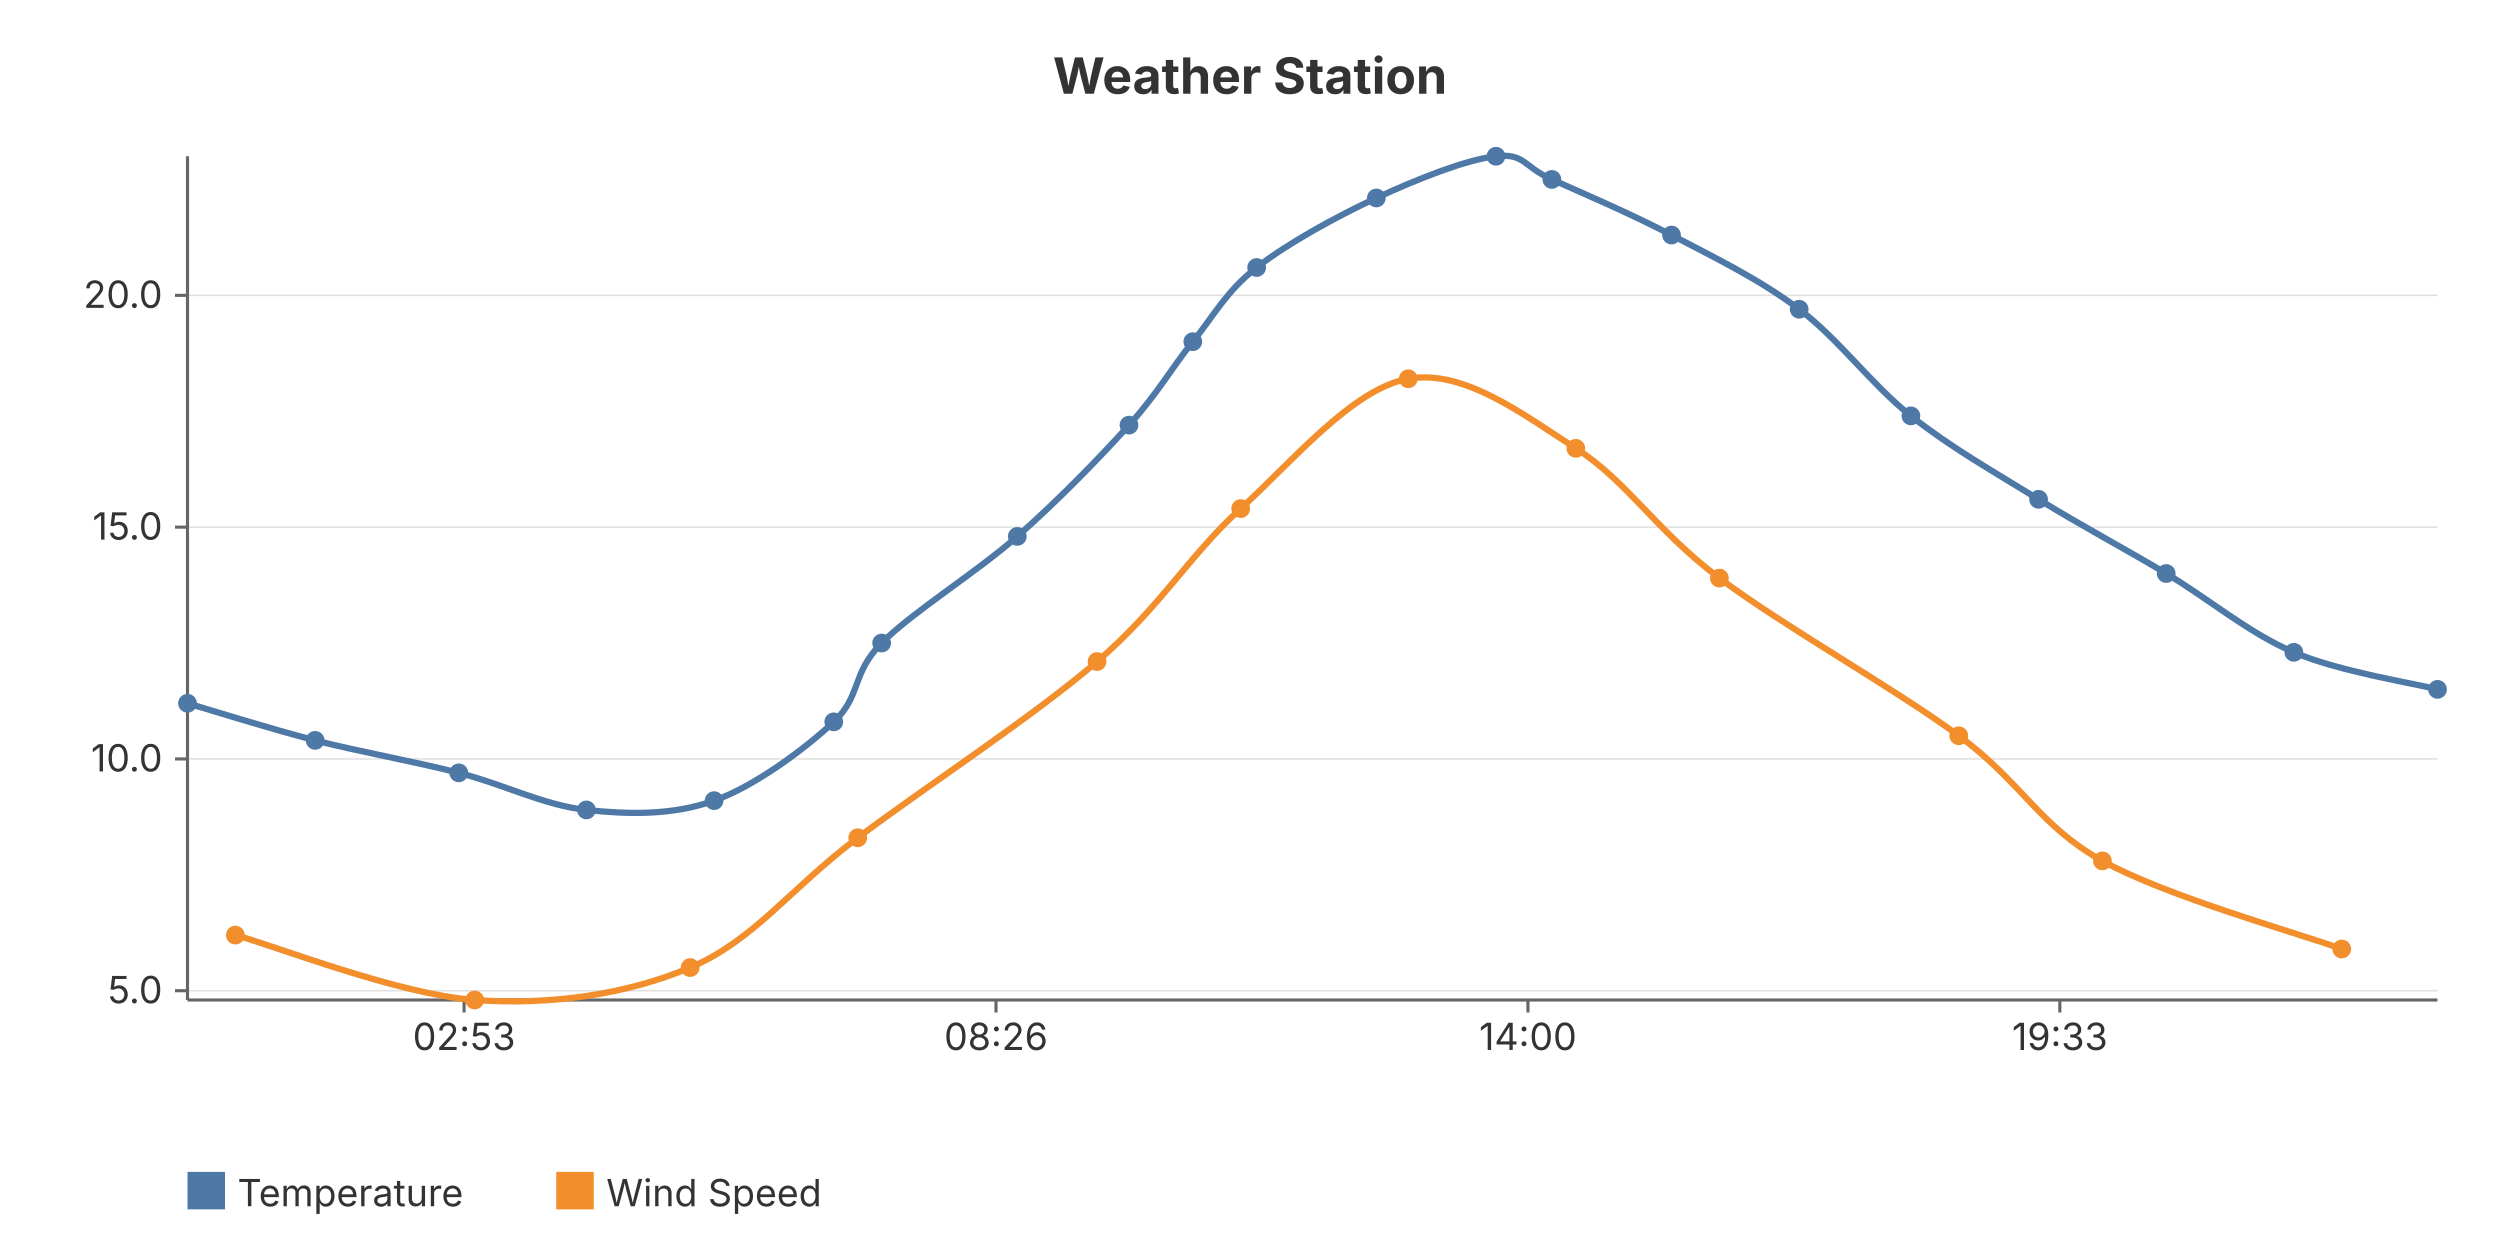
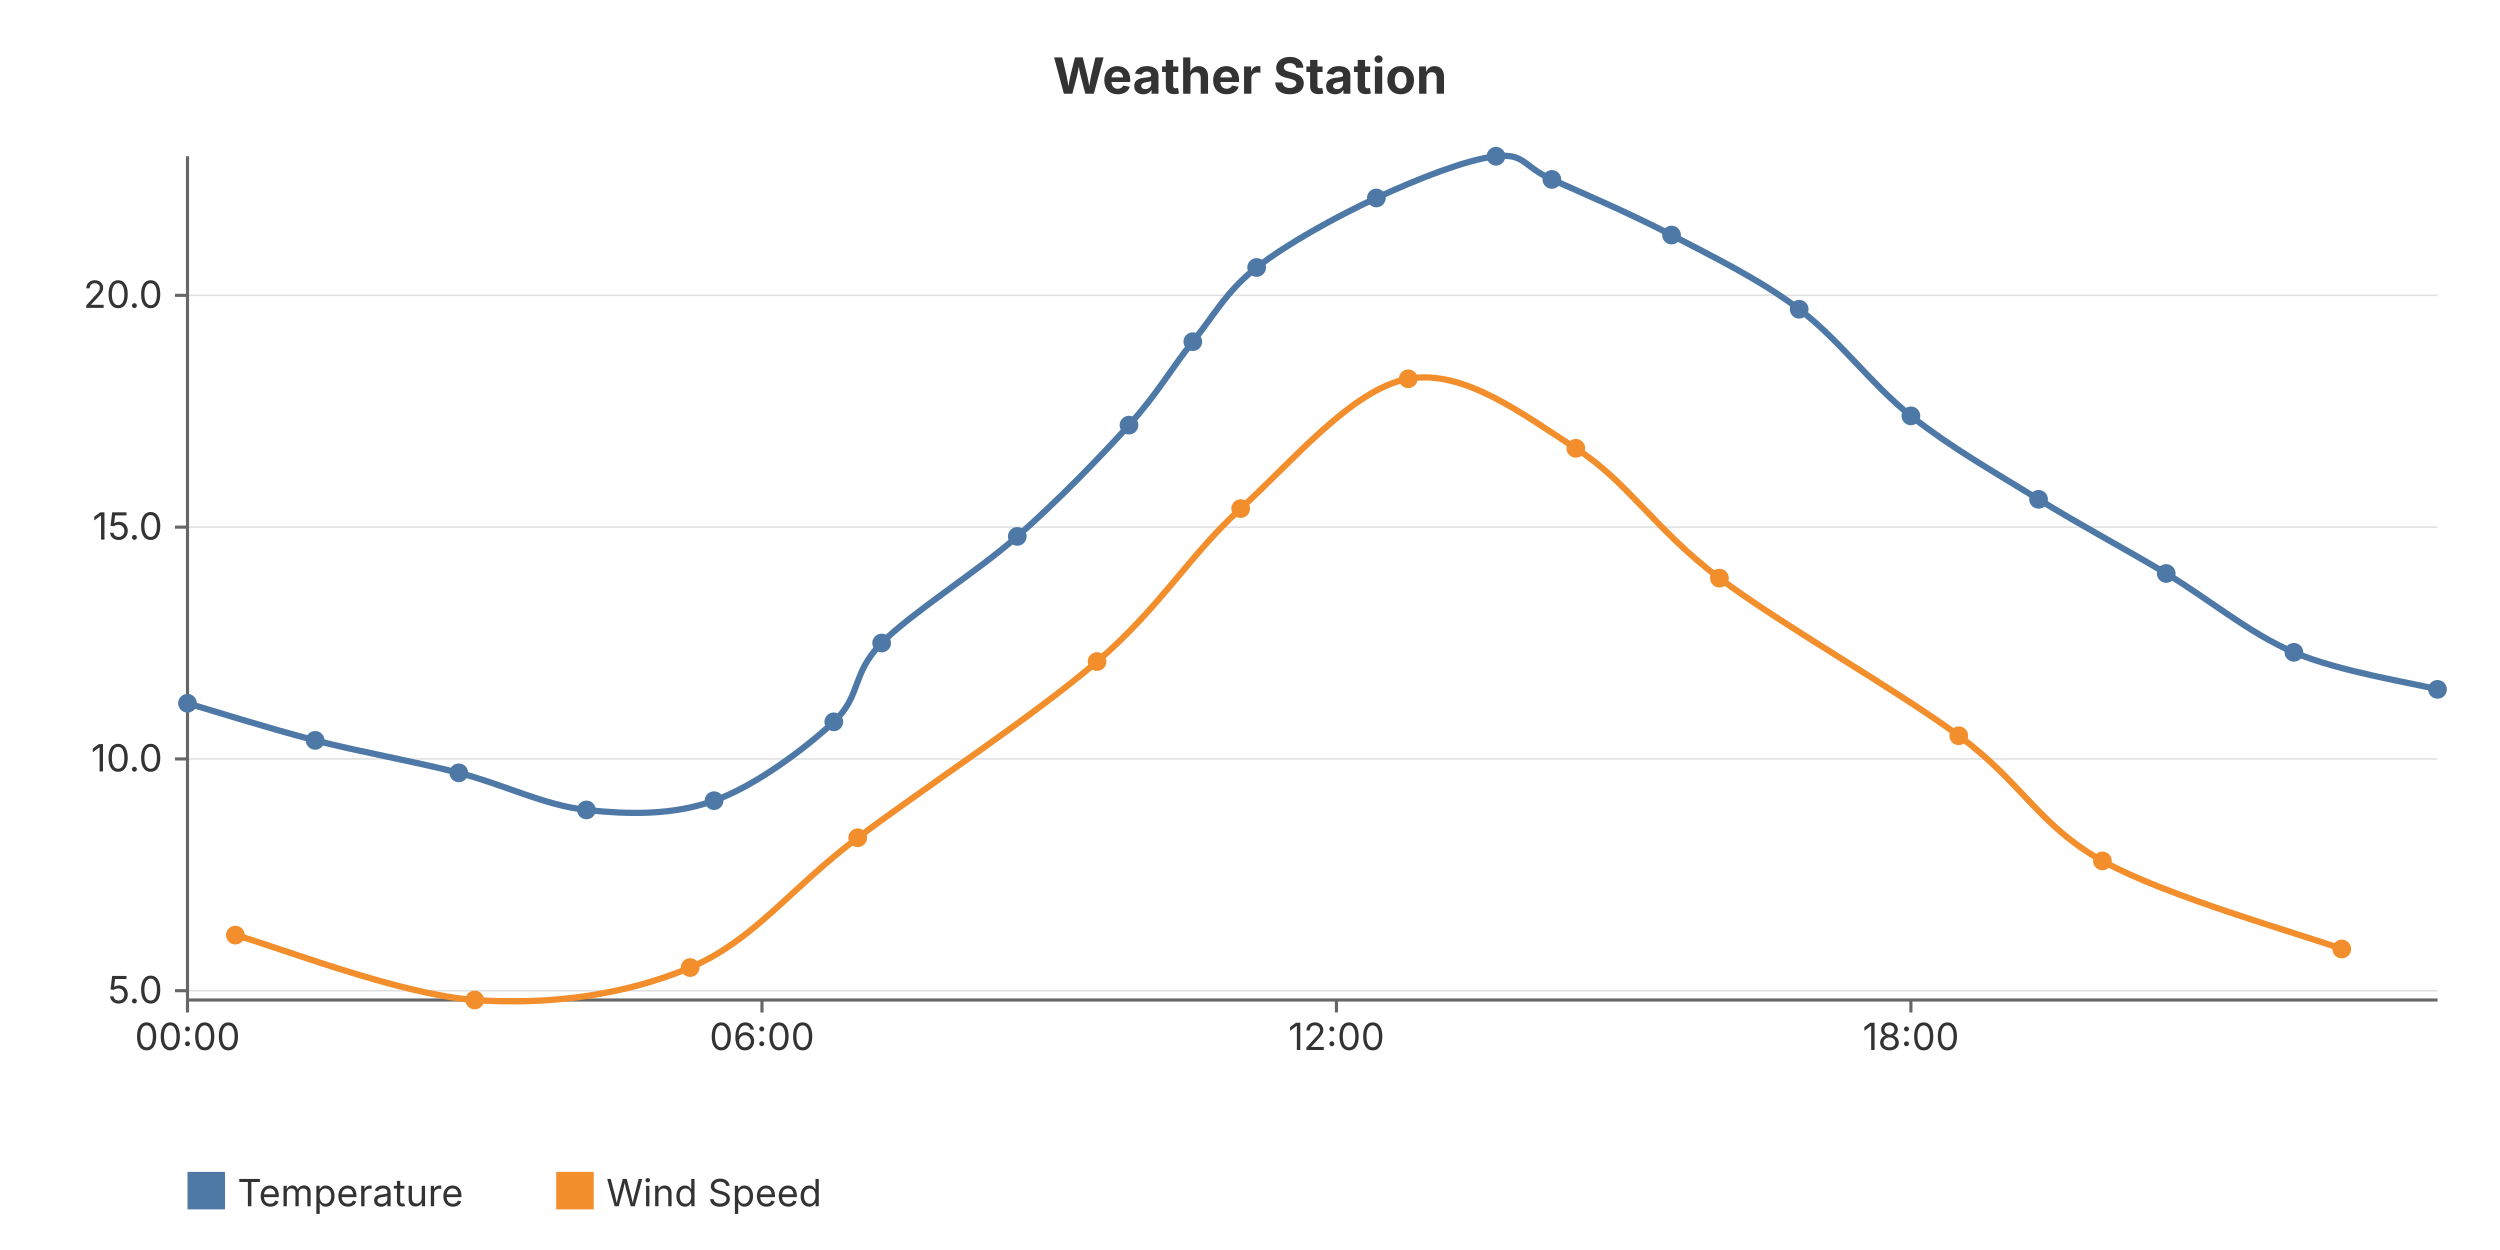
<svg xmlns="http://www.w3.org/2000/svg" viewBox="0 0 800 400" role="img" aria-labelledby="chart-title">
  <style>
    .tooltip { display: none; pointer-events: none; }
    .data-point:hover .tooltip { display: block; }
    .point { transition: r 0.15s; }
    .data-point:hover .point { r: 5; }
    .line { transition: stroke-width 0.2s; }
+     .bar { transition: opacity 0.15s; }
+     .bar:hover { opacity: 0.8; }
+     .slice { transition: opacity 0.15s; }
+     .slice:hover { opacity: 0.8; }
  </style>
  <rect x="0.00" y="0.00" width="800.00" height="400.00" fill="#ffffff" />
  <g class="grid">
    <line x1="60.00" y1="317.03" x2="780.00" y2="317.03" stroke="#e0e0e0" stroke-width="0.5" />
    <line x1="60.00" y1="242.86" x2="780.00" y2="242.86" stroke="#e0e0e0" stroke-width="0.5" />
    <line x1="60.00" y1="168.68" x2="780.00" y2="168.68" stroke="#e0e0e0" stroke-width="0.5" />
    <line x1="60.00" y1="94.51" x2="780.00" y2="94.51" stroke="#e0e0e0" stroke-width="0.5" />
  </g>
  <g class="y-axis">
    <line x1="60.00" y1="50.00" x2="60.00" y2="320.00" stroke="#666666" stroke-width="1" />
    <line x1="56.00" y1="317.03" x2="60.00" y2="317.03" stroke="#666666" stroke-width="1" />
    <text x="52.00" y="321.03" text-anchor="end" fill="#333333" font-size="12" font-family="system-ui, -apple-system, sans-serif">5.0</text>
    <line x1="56.00" y1="242.86" x2="60.00" y2="242.86" stroke="#666666" stroke-width="1" />
    <text x="52.00" y="246.86" text-anchor="end" fill="#333333" font-size="12" font-family="system-ui, -apple-system, sans-serif">10.0</text>
    <line x1="56.00" y1="168.68" x2="60.00" y2="168.68" stroke="#666666" stroke-width="1" />
    <text x="52.00" y="172.68" text-anchor="end" fill="#333333" font-size="12" font-family="system-ui, -apple-system, sans-serif">15.0</text>
    <line x1="56.00" y1="94.51" x2="60.00" y2="94.51" stroke="#666666" stroke-width="1" />
    <text x="52.00" y="98.51" text-anchor="end" fill="#333333" font-size="12" font-family="system-ui, -apple-system, sans-serif">20.0</text>
  </g>
  <g class="x-axis">
    <line x1="60.00" y1="320.00" x2="780.00" y2="320.00" stroke="#666666" stroke-width="1" />
-     <line x1="148.51" y1="320.00" x2="148.51" y2="324.00" stroke="#666666" stroke-width="1" />
-     <text x="148.51" y="336.00" text-anchor="middle" fill="#333333" font-size="12" font-family="system-ui, -apple-system, sans-serif">02:53</text>
-     <line x1="318.72" y1="320.00" x2="318.72" y2="324.00" stroke="#666666" stroke-width="1" />
-     <text x="318.72" y="336.00" text-anchor="middle" fill="#333333" font-size="12" font-family="system-ui, -apple-system, sans-serif">08:26</text>
-     <line x1="488.94" y1="320.00" x2="488.94" y2="324.00" stroke="#666666" stroke-width="1" />
-     <text x="488.94" y="336.00" text-anchor="middle" fill="#333333" font-size="12" font-family="system-ui, -apple-system, sans-serif">14:00</text>
-     <line x1="659.15" y1="320.00" x2="659.15" y2="324.00" stroke="#666666" stroke-width="1" />
-     <text x="659.15" y="336.00" text-anchor="middle" fill="#333333" font-size="12" font-family="system-ui, -apple-system, sans-serif">19:33</text>
+     <line x1="60.00" y1="320.00" x2="60.00" y2="324.00" stroke="#666666" stroke-width="1" />
+     <text x="60.00" y="336.00" text-anchor="middle" fill="#333333" font-size="12" font-family="system-ui, -apple-system, sans-serif">00:00</text>
+     <line x1="243.83" y1="320.00" x2="243.83" y2="324.00" stroke="#666666" stroke-width="1" />
+     <text x="243.83" y="336.00" text-anchor="middle" fill="#333333" font-size="12" font-family="system-ui, -apple-system, sans-serif">06:00</text>
+     <line x1="427.66" y1="320.00" x2="427.66" y2="324.00" stroke="#666666" stroke-width="1" />
+     <text x="427.66" y="336.00" text-anchor="middle" fill="#333333" font-size="12" font-family="system-ui, -apple-system, sans-serif">12:00</text>
+     <line x1="611.49" y1="320.00" x2="611.49" y2="324.00" stroke="#666666" stroke-width="1" />
+     <text x="611.49" y="336.00" text-anchor="middle" fill="#333333" font-size="12" font-family="system-ui, -apple-system, sans-serif">18:00</text>
  </g>
  <text x="400.00" y="30.00" text-anchor="middle" fill="#333333" font-size="16" font-weight="bold" font-family="system-ui, -apple-system, sans-serif">Weather Station</text>
  <g class="series-0">
    <path d="M60.00,225.05 C66.81,227.03 86.38,233.21 100.85,236.92 C115.32,240.63 132.34,243.60 146.81,247.31 C161.28,251.02 174.04,257.69 187.66,259.18 C201.28,260.66 215.32,260.91 228.51,256.21 C241.70,251.51 257.87,239.40 266.81,230.99 C275.74,222.58 272.34,215.66 282.13,205.77 C291.91,195.88 312.34,183.27 325.53,171.65 C338.72,160.03 351.91,146.43 361.28,136.04 C370.64,125.66 374.89,117.75 381.70,109.34 C388.51,100.93 392.34,93.27 402.13,85.60 C411.91,77.94 427.66,69.29 440.43,63.35 C453.19,57.42 469.36,50.99 478.72,50.00 C488.09,49.01 487.23,53.21 496.60,57.42 C505.96,61.62 521.70,68.30 534.89,75.22 C548.09,82.14 562.98,89.31 575.74,98.96 C588.51,108.60 598.72,122.94 611.49,133.08 C624.26,143.21 638.72,151.37 652.34,159.78 C665.96,168.19 679.57,175.36 693.19,183.52 C706.81,191.68 719.57,202.55 734.04,208.74 C748.51,214.92 772.34,218.63 780.00,220.60" fill="none" stroke="#4e79a7" stroke-width="2" class="line" />
    <g class="data-point" aria-label="11.2°C">
      <circle cx="60.00" cy="225.05" r="3.0" fill="#4e79a7" class="point" />
      <g class="tooltip">
        <rect x="68.00" y="205.05" width="60.00" height="18.00" fill="white" stroke="#ccc" rx="3" />
        <text x="72.00" y="218.05" fill="#333333" font-size="10" font-family="system-ui, -apple-system, sans-serif">11.2°C</text>
      </g>
    </g>
    <g class="data-point" aria-label="10.4°C">
      <circle cx="100.85" cy="236.92" r="3.0" fill="#4e79a7" class="point" />
      <g class="tooltip">
        <rect x="108.85" y="216.92" width="60.00" height="18.00" fill="white" stroke="#ccc" rx="3" />
        <text x="112.85" y="229.92" fill="#333333" font-size="10" font-family="system-ui, -apple-system, sans-serif">10.4°C</text>
      </g>
    </g>
    <g class="data-point" aria-label="9.7°C">
      <circle cx="146.81" cy="247.31" r="3.0" fill="#4e79a7" class="point" />
      <g class="tooltip">
        <rect x="154.81" y="227.31" width="60.00" height="18.00" fill="white" stroke="#ccc" rx="3" />
        <text x="158.81" y="240.31" fill="#333333" font-size="10" font-family="system-ui, -apple-system, sans-serif">9.7°C</text>
      </g>
    </g>
    <g class="data-point" aria-label="8.9°C">
      <circle cx="187.66" cy="259.18" r="3.0" fill="#4e79a7" class="point" />
      <g class="tooltip">
        <rect x="195.66" y="239.18" width="60.00" height="18.00" fill="white" stroke="#ccc" rx="3" />
        <text x="199.66" y="252.18" fill="#333333" font-size="10" font-family="system-ui, -apple-system, sans-serif">8.9°C</text>
      </g>
    </g>
    <g class="data-point" aria-label="9.1°C">
      <circle cx="228.51" cy="256.21" r="3.0" fill="#4e79a7" class="point" />
      <g class="tooltip">
        <rect x="236.51" y="236.21" width="60.00" height="18.00" fill="white" stroke="#ccc" rx="3" />
        <text x="240.51" y="249.21" fill="#333333" font-size="10" font-family="system-ui, -apple-system, sans-serif">9.1°C</text>
      </g>
    </g>
    <g class="data-point" aria-label="10.8°C">
      <circle cx="266.81" cy="230.99" r="3.0" fill="#4e79a7" class="point" />
      <g class="tooltip">
        <rect x="274.81" y="210.99" width="60.00" height="18.00" fill="white" stroke="#ccc" rx="3" />
        <text x="278.81" y="223.99" fill="#333333" font-size="10" font-family="system-ui, -apple-system, sans-serif">10.8°C</text>
      </g>
    </g>
    <g class="data-point" aria-label="12.5°C">
      <circle cx="282.13" cy="205.77" r="3.0" fill="#4e79a7" class="point" />
      <g class="tooltip">
        <rect x="290.13" y="185.77" width="60.00" height="18.00" fill="white" stroke="#ccc" rx="3" />
        <text x="294.13" y="198.77" fill="#333333" font-size="10" font-family="system-ui, -apple-system, sans-serif">12.5°C</text>
      </g>
    </g>
    <g class="data-point" aria-label="14.8°C">
      <circle cx="325.53" cy="171.65" r="3.0" fill="#4e79a7" class="point" />
      <g class="tooltip">
        <rect x="333.53" y="151.65" width="60.00" height="18.00" fill="white" stroke="#ccc" rx="3" />
        <text x="337.53" y="164.65" fill="#333333" font-size="10" font-family="system-ui, -apple-system, sans-serif">14.8°C</text>
      </g>
    </g>
    <g class="data-point" aria-label="17.2°C">
      <circle cx="361.28" cy="136.04" r="3.0" fill="#4e79a7" class="point" />
      <g class="tooltip">
        <rect x="369.28" y="116.04" width="60.00" height="18.00" fill="white" stroke="#ccc" rx="3" />
        <text x="373.28" y="129.04" fill="#333333" font-size="10" font-family="system-ui, -apple-system, sans-serif">17.2°C</text>
      </g>
    </g>
    <g class="data-point" aria-label="19.0°C">
      <circle cx="381.70" cy="109.34" r="3.0" fill="#4e79a7" class="point" />
      <g class="tooltip">
        <rect x="389.70" y="89.34" width="60.00" height="18.00" fill="white" stroke="#ccc" rx="3" />
        <text x="393.70" y="102.34" fill="#333333" font-size="10" font-family="system-ui, -apple-system, sans-serif">19.0°C</text>
      </g>
    </g>
    <g class="data-point" aria-label="20.6°C">
      <circle cx="402.13" cy="85.60" r="3.0" fill="#4e79a7" class="point" />
      <g class="tooltip">
        <rect x="410.13" y="65.60" width="60.00" height="18.00" fill="white" stroke="#ccc" rx="3" />
        <text x="414.13" y="78.60" fill="#333333" font-size="10" font-family="system-ui, -apple-system, sans-serif">20.6°C</text>
      </g>
    </g>
    <g class="data-point" aria-label="22.1°C">
      <circle cx="440.43" cy="63.35" r="3.0" fill="#4e79a7" class="point" />
      <g class="tooltip">
        <rect x="448.43" y="43.35" width="60.00" height="18.00" fill="white" stroke="#ccc" rx="3" />
        <text x="452.43" y="56.35" fill="#333333" font-size="10" font-family="system-ui, -apple-system, sans-serif">22.1°C</text>
      </g>
    </g>
    <g class="data-point" aria-label="23.0°C">
      <circle cx="478.72" cy="50.00" r="3.0" fill="#4e79a7" class="point" />
      <g class="tooltip">
        <rect x="486.72" y="30.00" width="60.00" height="18.00" fill="white" stroke="#ccc" rx="3" />
        <text x="490.72" y="43.00" fill="#333333" font-size="10" font-family="system-ui, -apple-system, sans-serif">23.0°C</text>
      </g>
    </g>
    <g class="data-point" aria-label="22.5°C">
      <circle cx="496.60" cy="57.42" r="3.0" fill="#4e79a7" class="point" />
      <g class="tooltip">
        <rect x="504.60" y="37.42" width="60.00" height="18.00" fill="white" stroke="#ccc" rx="3" />
        <text x="508.60" y="50.42" fill="#333333" font-size="10" font-family="system-ui, -apple-system, sans-serif">22.5°C</text>
      </g>
    </g>
    <g class="data-point" aria-label="21.3°C">
      <circle cx="534.89" cy="75.22" r="3.0" fill="#4e79a7" class="point" />
      <g class="tooltip">
        <rect x="542.89" y="55.22" width="60.00" height="18.00" fill="white" stroke="#ccc" rx="3" />
        <text x="546.89" y="68.22" fill="#333333" font-size="10" font-family="system-ui, -apple-system, sans-serif">21.3°C</text>
      </g>
    </g>
    <g class="data-point" aria-label="19.7°C">
      <circle cx="575.74" cy="98.96" r="3.0" fill="#4e79a7" class="point" />
      <g class="tooltip">
        <rect x="583.74" y="78.96" width="60.00" height="18.00" fill="white" stroke="#ccc" rx="3" />
        <text x="587.74" y="91.96" fill="#333333" font-size="10" font-family="system-ui, -apple-system, sans-serif">19.7°C</text>
      </g>
    </g>
    <g class="data-point" aria-label="17.4°C">
      <circle cx="611.49" cy="133.08" r="3.0" fill="#4e79a7" class="point" />
      <g class="tooltip">
        <rect x="619.49" y="113.08" width="60.00" height="18.00" fill="white" stroke="#ccc" rx="3" />
        <text x="623.49" y="126.08" fill="#333333" font-size="10" font-family="system-ui, -apple-system, sans-serif">17.4°C</text>
      </g>
    </g>
    <g class="data-point" aria-label="15.6°C">
      <circle cx="652.34" cy="159.78" r="3.0" fill="#4e79a7" class="point" />
      <g class="tooltip">
        <rect x="660.34" y="139.78" width="60.00" height="18.00" fill="white" stroke="#ccc" rx="3" />
        <text x="664.34" y="152.78" fill="#333333" font-size="10" font-family="system-ui, -apple-system, sans-serif">15.6°C</text>
      </g>
    </g>
    <g class="data-point" aria-label="14.0°C">
      <circle cx="693.19" cy="183.52" r="3.0" fill="#4e79a7" class="point" />
      <g class="tooltip">
        <rect x="701.19" y="163.52" width="60.00" height="18.00" fill="white" stroke="#ccc" rx="3" />
        <text x="705.19" y="176.52" fill="#333333" font-size="10" font-family="system-ui, -apple-system, sans-serif">14.0°C</text>
      </g>
    </g>
    <g class="data-point" aria-label="12.3°C">
      <circle cx="734.04" cy="208.74" r="3.0" fill="#4e79a7" class="point" />
      <g class="tooltip">
        <rect x="742.04" y="188.74" width="60.00" height="18.00" fill="white" stroke="#ccc" rx="3" />
        <text x="746.04" y="201.74" fill="#333333" font-size="10" font-family="system-ui, -apple-system, sans-serif">12.3°C</text>
      </g>
    </g>
    <g class="data-point" aria-label="11.5°C">
      <circle cx="780.00" cy="220.60" r="3.0" fill="#4e79a7" class="point" />
      <g class="tooltip">
        <rect x="788.00" y="200.60" width="60.00" height="18.00" fill="white" stroke="#ccc" rx="3" />
        <text x="792.00" y="213.60" fill="#333333" font-size="10" font-family="system-ui, -apple-system, sans-serif">11.5°C</text>
      </g>
    </g>
  </g>
  <g class="series-1">
    <path d="M75.32,299.23 C88.09,302.69 127.66,318.27 151.91,320.00 C176.17,321.73 200.43,318.27 220.85,309.62 C241.28,300.96 252.77,284.40 274.47,268.08 C296.17,251.76 330.64,229.26 351.06,211.70 C371.49,194.15 380.43,177.83 397.02,162.75 C413.62,147.66 432.77,124.42 450.64,121.21 C468.51,117.99 487.66,132.83 504.26,143.46 C520.85,154.09 529.79,169.67 550.21,185.00 C570.64,200.33 606.38,220.36 626.81,235.44 C647.23,250.52 652.34,264.12 672.77,275.49 C693.19,286.87 736.60,298.98 749.36,303.68" fill="none" stroke="#f28e2b" stroke-width="2" class="line" />
    <g class="data-point" aria-label="6.2 km/h">
      <circle cx="75.32" cy="299.23" r="3.0" fill="#f28e2b" class="point" />
      <g class="tooltip">
        <rect x="83.32" y="279.23" width="60.00" height="18.00" fill="white" stroke="#ccc" rx="3" />
        <text x="87.32" y="292.23" fill="#333333" font-size="10" font-family="system-ui, -apple-system, sans-serif">6.2 km/h</text>
      </g>
    </g>
    <g class="data-point" aria-label="4.8 km/h">
      <circle cx="151.91" cy="320.00" r="3.0" fill="#f28e2b" class="point" />
      <g class="tooltip">
        <rect x="159.91" y="300.00" width="60.00" height="18.00" fill="white" stroke="#ccc" rx="3" />
        <text x="163.91" y="313.00" fill="#333333" font-size="10" font-family="system-ui, -apple-system, sans-serif">4.8 km/h</text>
      </g>
    </g>
    <g class="data-point" aria-label="5.5 km/h">
      <circle cx="220.85" cy="309.62" r="3.0" fill="#f28e2b" class="point" />
      <g class="tooltip">
        <rect x="228.85" y="289.62" width="60.00" height="18.00" fill="white" stroke="#ccc" rx="3" />
        <text x="232.85" y="302.62" fill="#333333" font-size="10" font-family="system-ui, -apple-system, sans-serif">5.5 km/h</text>
      </g>
    </g>
    <g class="data-point" aria-label="8.3 km/h">
      <circle cx="274.47" cy="268.08" r="3.0" fill="#f28e2b" class="point" />
      <g class="tooltip">
        <rect x="282.47" y="248.08" width="60.00" height="18.00" fill="white" stroke="#ccc" rx="3" />
        <text x="286.47" y="261.08" fill="#333333" font-size="10" font-family="system-ui, -apple-system, sans-serif">8.3 km/h</text>
      </g>
    </g>
    <g class="data-point" aria-label="12.1 km/h">
      <circle cx="351.06" cy="211.70" r="3.0" fill="#f28e2b" class="point" />
      <g class="tooltip">
        <rect x="359.06" y="191.70" width="60.00" height="18.00" fill="white" stroke="#ccc" rx="3" />
        <text x="363.06" y="204.70" fill="#333333" font-size="10" font-family="system-ui, -apple-system, sans-serif">12.1 km/h</text>
      </g>
    </g>
    <g class="data-point" aria-label="15.4 km/h">
      <circle cx="397.02" cy="162.75" r="3.0" fill="#f28e2b" class="point" />
      <g class="tooltip">
        <rect x="405.02" y="142.75" width="60.00" height="18.00" fill="white" stroke="#ccc" rx="3" />
        <text x="409.02" y="155.75" fill="#333333" font-size="10" font-family="system-ui, -apple-system, sans-serif">15.4 km/h</text>
      </g>
    </g>
    <g class="data-point" aria-label="18.2 km/h">
      <circle cx="450.64" cy="121.21" r="3.0" fill="#f28e2b" class="point" />
      <g class="tooltip">
        <rect x="458.64" y="101.21" width="60.00" height="18.00" fill="white" stroke="#ccc" rx="3" />
        <text x="462.64" y="114.21" fill="#333333" font-size="10" font-family="system-ui, -apple-system, sans-serif">18.2 km/h</text>
      </g>
    </g>
    <g class="data-point" aria-label="16.7 km/h">
      <circle cx="504.26" cy="143.46" r="3.0" fill="#f28e2b" class="point" />
      <g class="tooltip">
        <rect x="512.26" y="123.46" width="60.00" height="18.00" fill="white" stroke="#ccc" rx="3" />
        <text x="516.26" y="136.46" fill="#333333" font-size="10" font-family="system-ui, -apple-system, sans-serif">16.7 km/h</text>
      </g>
    </g>
    <g class="data-point" aria-label="13.9 km/h">
      <circle cx="550.21" cy="185.00" r="3.0" fill="#f28e2b" class="point" />
      <g class="tooltip">
        <rect x="558.21" y="165.00" width="60.00" height="18.00" fill="white" stroke="#ccc" rx="3" />
        <text x="562.21" y="178.00" fill="#333333" font-size="10" font-family="system-ui, -apple-system, sans-serif">13.9 km/h</text>
      </g>
    </g>
    <g class="data-point" aria-label="10.5 km/h">
      <circle cx="626.81" cy="235.44" r="3.0" fill="#f28e2b" class="point" />
      <g class="tooltip">
        <rect x="634.81" y="215.44" width="60.00" height="18.00" fill="white" stroke="#ccc" rx="3" />
        <text x="638.81" y="228.44" fill="#333333" font-size="10" font-family="system-ui, -apple-system, sans-serif">10.5 km/h</text>
      </g>
    </g>
    <g class="data-point" aria-label="7.8 km/h">
      <circle cx="672.77" cy="275.49" r="3.0" fill="#f28e2b" class="point" />
      <g class="tooltip">
        <rect x="680.77" y="255.49" width="60.00" height="18.00" fill="white" stroke="#ccc" rx="3" />
        <text x="684.77" y="268.49" fill="#333333" font-size="10" font-family="system-ui, -apple-system, sans-serif">7.8 km/h</text>
      </g>
    </g>
    <g class="data-point" aria-label="5.9 km/h">
      <circle cx="749.36" cy="303.68" r="3.0" fill="#f28e2b" class="point" />
      <g class="tooltip">
        <rect x="757.36" y="283.68" width="60.00" height="18.00" fill="white" stroke="#ccc" rx="3" />
        <text x="761.36" y="296.68" fill="#333333" font-size="10" font-family="system-ui, -apple-system, sans-serif">5.9 km/h</text>
      </g>
    </g>
  </g>
  <g class="legend">
    <rect x="60.00" y="375.00" width="12.00" height="12.00" fill="#4e79a7" />
    <text x="76.00" y="386.00" fill="#333333" font-size="12" font-family="system-ui, -apple-system, sans-serif">Temperature</text>
    <rect x="178.00" y="375.00" width="12.00" height="12.00" fill="#f28e2b" />
    <text x="194.00" y="386.00" fill="#333333" font-size="12" font-family="system-ui, -apple-system, sans-serif">Wind Speed</text>
  </g>
</svg>
